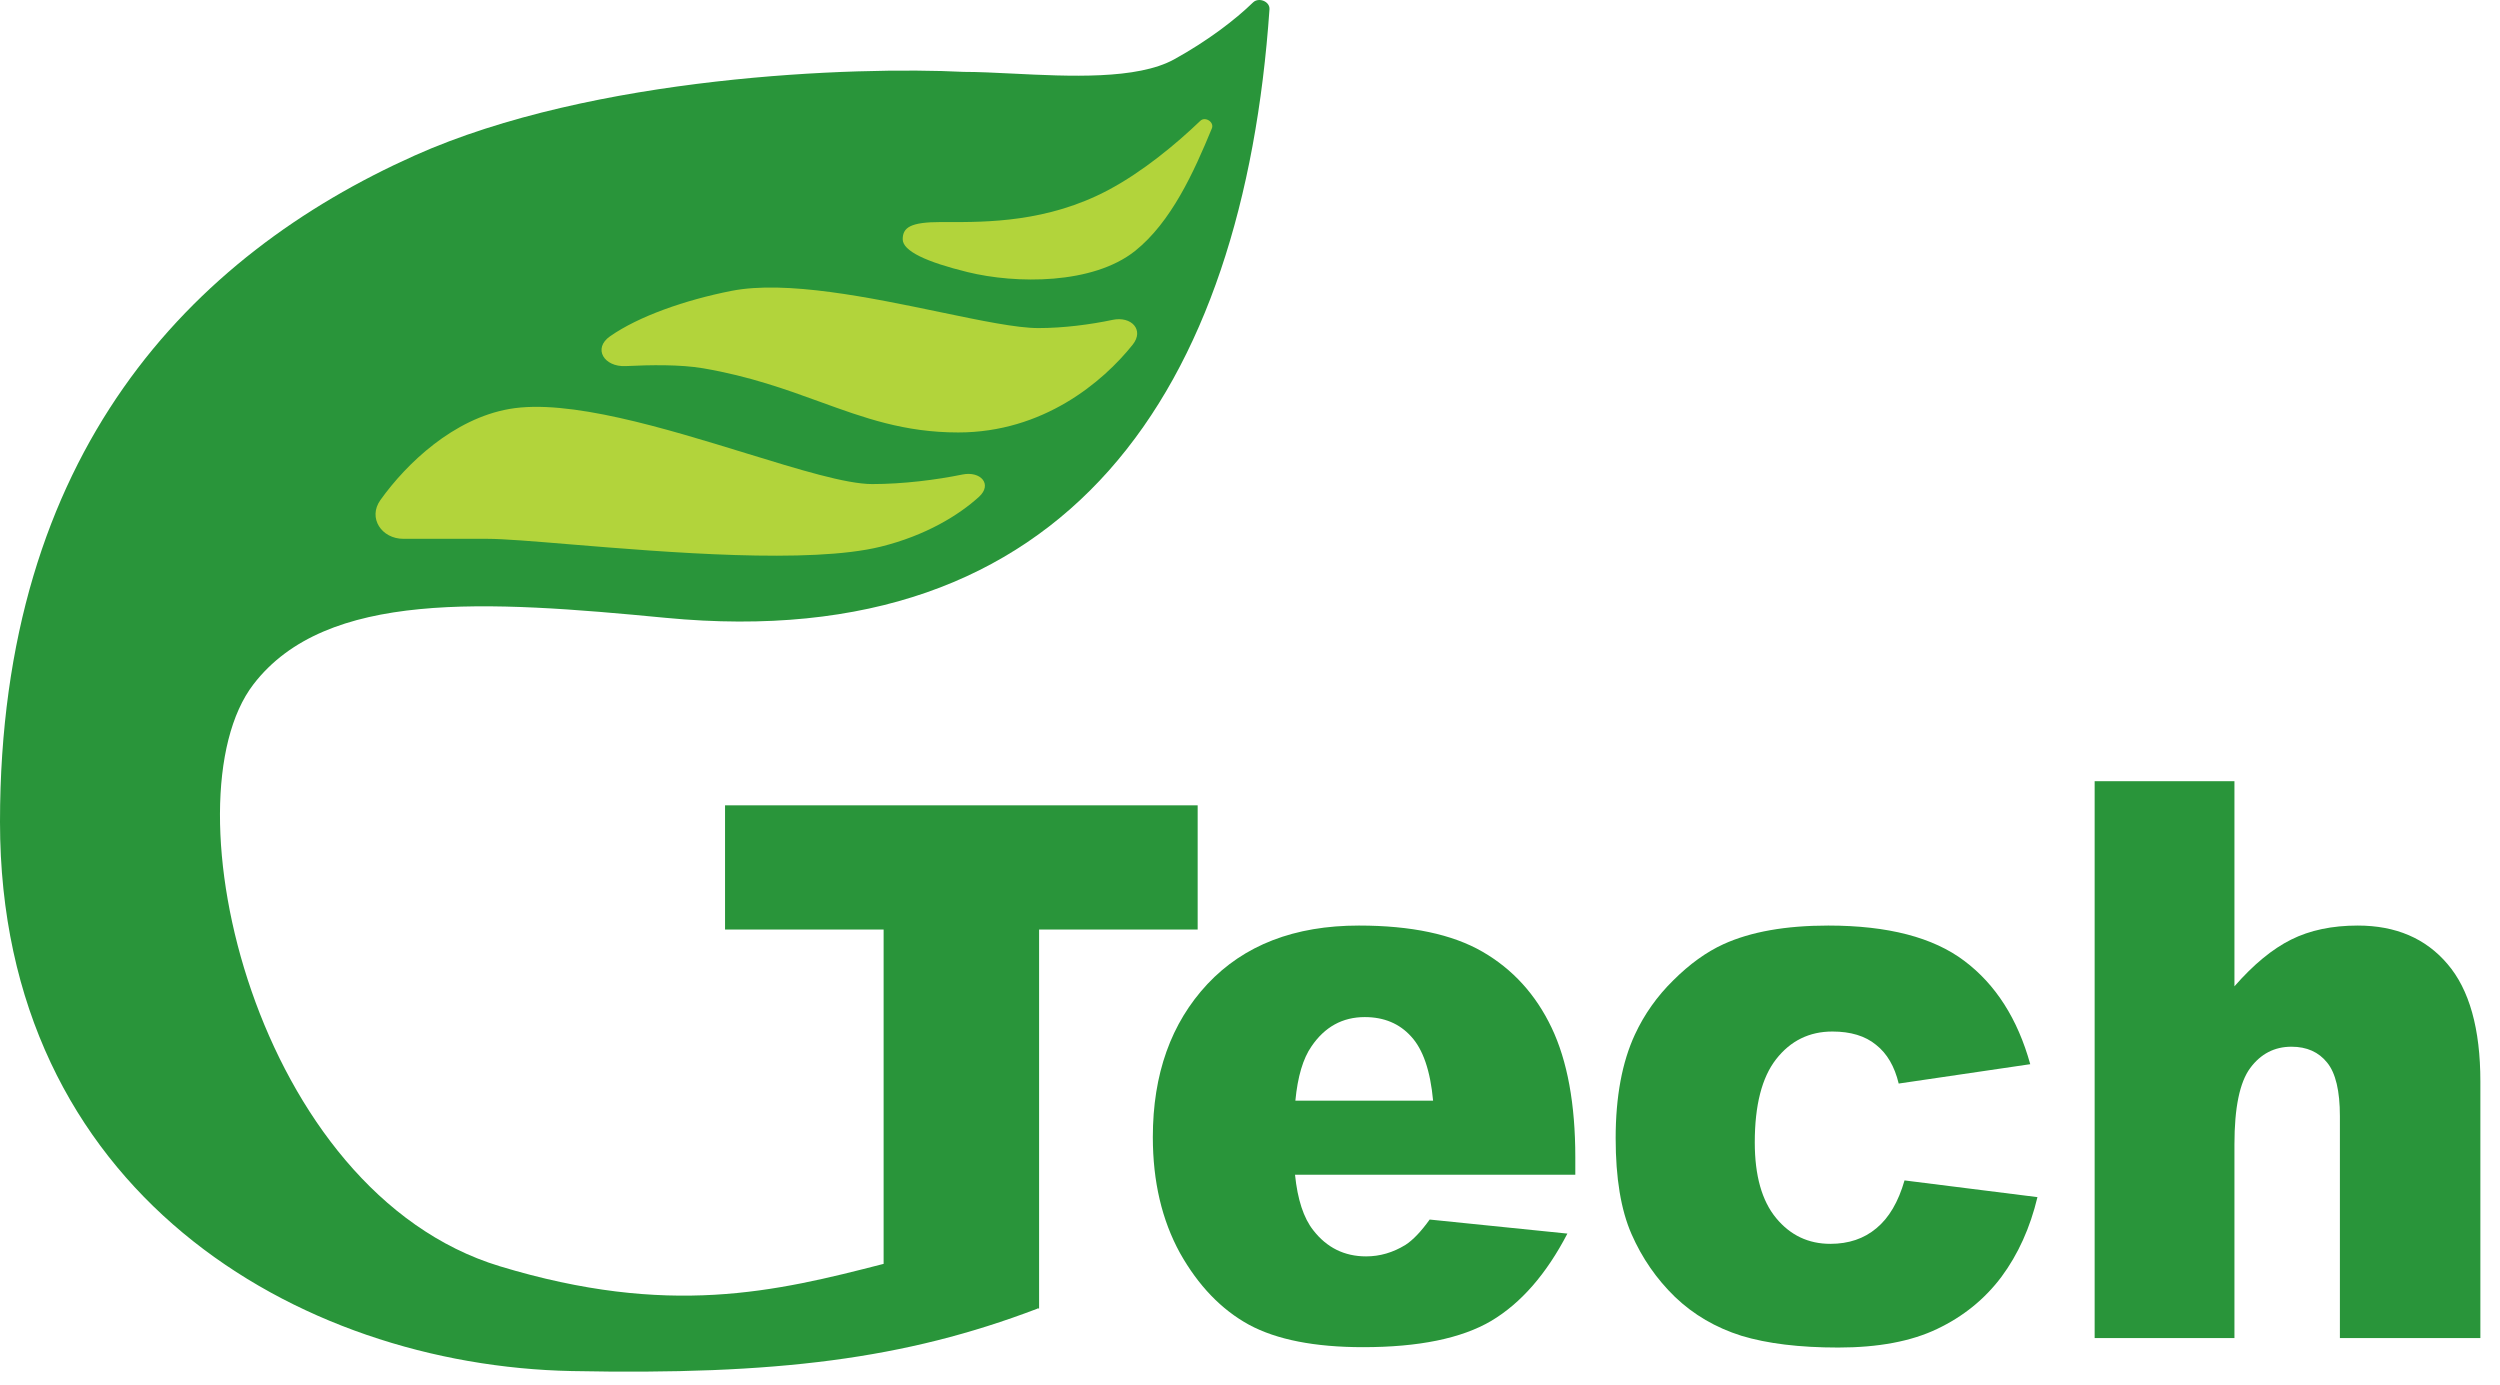
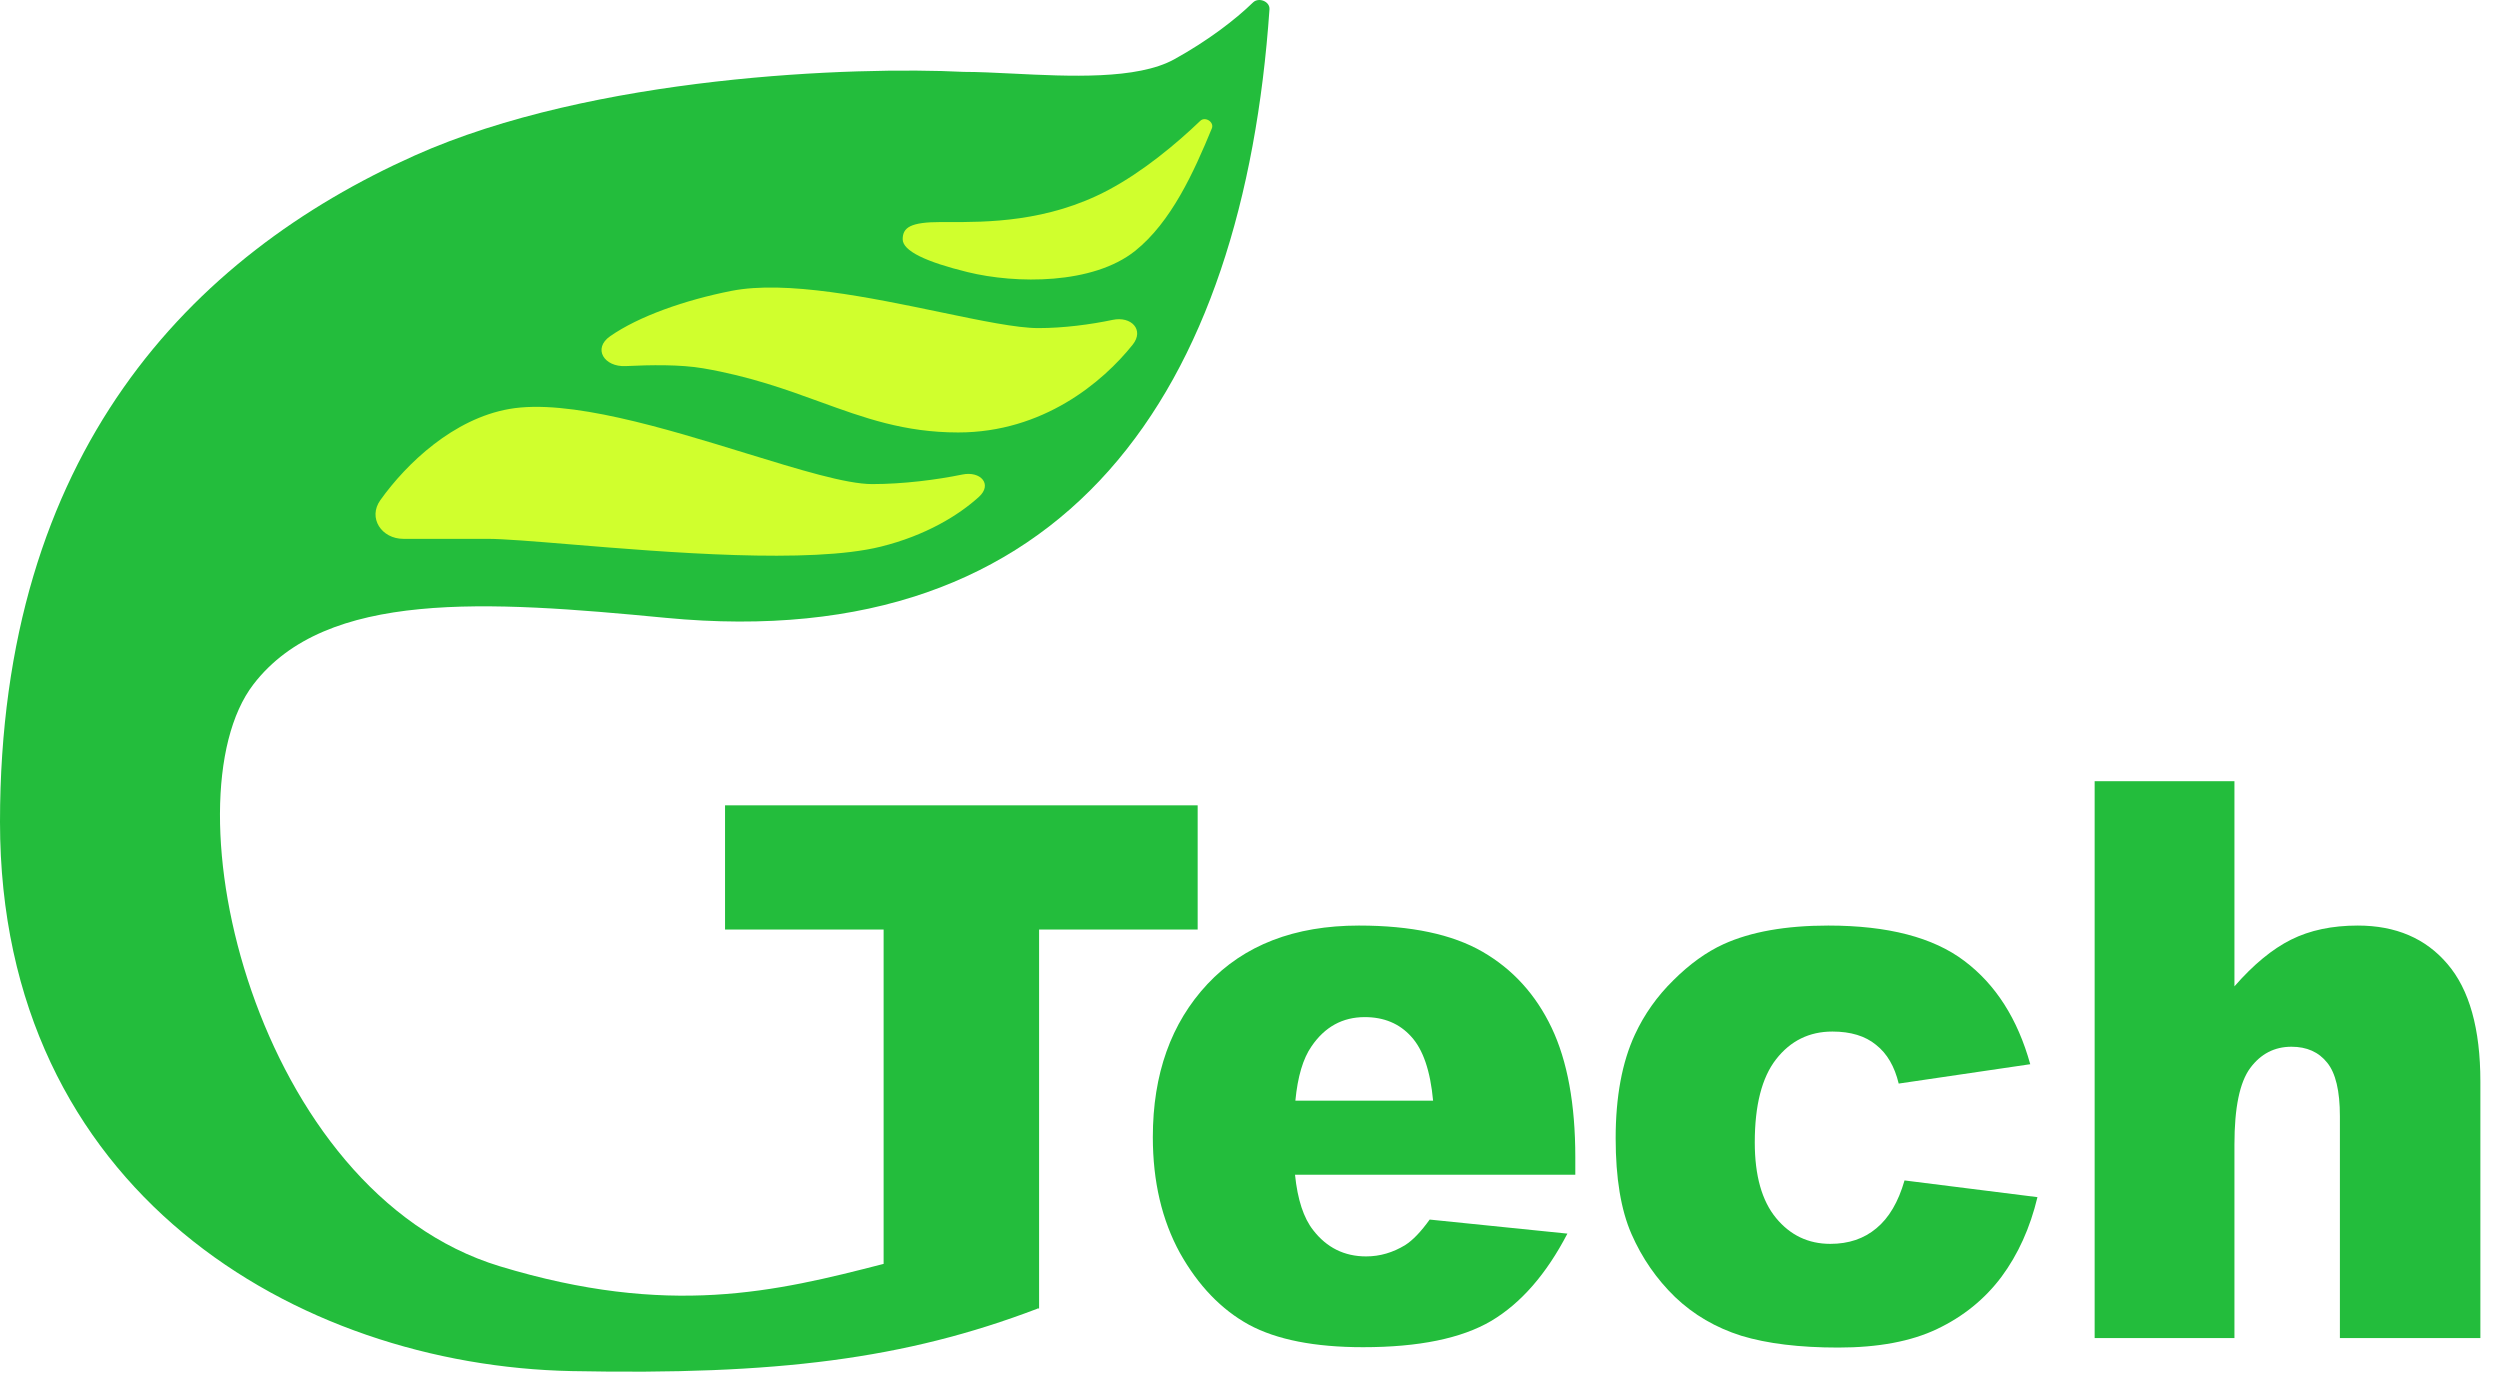
<svg xmlns="http://www.w3.org/2000/svg" width="121" height="67" viewBox="0 0 121 67" fill="none">
-   <path fill-rule="evenodd" clip-rule="evenodd" d="M0 39.784C0 57.652 14.387 66.094 27.675 66.359C37.586 66.557 43.794 65.782 50.202 63.343L50.202 63.331H50.227V63.329H50.292V44.99H57.967V38.977H35.092V44.99H42.767V61.171C37.531 62.523 32.37 63.768 24.192 61.287C12.342 57.69 7.96 38.724 12.267 33.121C15.787 28.54 23.549 29.07 32.219 29.903C51.741 31.778 60.169 18.822 61.443 0.45C61.469 0.07 60.921 -0.148 60.648 0.117C59.782 0.957 58.463 1.971 56.828 2.873C55.034 3.861 51.754 3.698 49.018 3.562C48.15 3.519 47.337 3.479 46.643 3.479C41.393 3.214 28.728 3.653 20.066 7.529C9.238 12.375 0 21.915 0 39.784Z" fill="#29953A" />
-   <path fill-rule="evenodd" clip-rule="evenodd" d="M43.691 11.58C43.691 12.148 44.826 12.678 46.833 13.17C49.18 13.746 52.892 13.774 54.934 12.148C56.686 10.752 57.786 8.324 58.654 6.215C58.78 5.91 58.333 5.62 58.095 5.848C56.911 6.984 55.304 8.313 53.647 9.195C50.703 10.762 47.743 10.753 45.861 10.748C45.752 10.747 45.647 10.747 45.546 10.747C44.062 10.747 43.691 11.012 43.691 11.58ZM35.399 14.079C33.149 14.523 30.91 15.31 29.527 16.276C28.677 16.87 29.242 17.769 30.278 17.719C31.479 17.661 32.922 17.635 34.036 17.826C36.295 18.214 38.05 18.852 39.693 19.449C41.826 20.224 43.769 20.931 46.379 20.931C50.48 20.931 53.373 18.498 54.821 16.684C55.396 15.964 54.753 15.291 53.852 15.481C52.782 15.707 51.478 15.879 50.258 15.879C49.211 15.879 47.481 15.519 45.504 15.107C42.136 14.406 38.051 13.555 35.399 14.079ZM24.648 19.795C21.954 20.269 19.689 22.412 18.41 24.205C17.796 25.067 18.467 26.079 19.525 26.079H23.587C24.366 26.079 25.816 26.199 27.605 26.347L27.605 26.347C32.26 26.731 39.213 27.305 42.631 26.458C44.801 25.92 46.399 24.941 47.382 24.047C48.049 23.44 47.464 22.787 46.58 22.967C45.323 23.224 43.712 23.429 42.215 23.429C40.957 23.429 38.688 22.731 36.111 21.938L36.111 21.938C32.17 20.726 27.509 19.291 24.648 19.795Z" fill="#B2D43B" />
-   <path d="M76.245 56.856H62.679C62.801 58.058 63.095 58.952 63.56 59.541C64.214 60.386 65.068 60.809 66.121 60.809C66.785 60.809 67.417 60.625 68.016 60.258C68.381 60.025 68.775 59.614 69.196 59.026L75.862 59.706C74.843 61.667 73.613 63.076 72.172 63.934C70.731 64.78 68.664 65.203 65.971 65.203C63.632 65.203 61.793 64.841 60.452 64.118C59.111 63.383 57.997 62.225 57.11 60.644C56.235 59.05 55.797 57.181 55.797 55.036C55.797 51.985 56.678 49.515 58.44 47.628C60.213 45.74 62.657 44.797 65.771 44.797C68.298 44.797 70.293 45.219 71.756 46.065C73.219 46.911 74.333 48.136 75.098 49.742C75.862 51.347 76.245 53.437 76.245 56.011V56.856ZM69.362 53.272C69.229 51.825 68.875 50.79 68.298 50.165C67.733 49.54 66.985 49.227 66.054 49.227C64.979 49.227 64.12 49.699 63.477 50.643C63.067 51.231 62.807 52.107 62.696 53.272H69.362Z" fill="#29953A" />
-   <path d="M92.179 57.132L98.613 57.941C98.258 59.424 97.677 60.711 96.868 61.802C96.058 62.88 95.022 63.72 93.759 64.32C92.506 64.921 90.91 65.221 88.971 65.221C87.098 65.221 85.535 65.031 84.283 64.651C83.042 64.259 81.972 63.634 81.074 62.776C80.177 61.906 79.473 60.889 78.963 59.724C78.453 58.56 78.198 57.016 78.198 55.092C78.198 53.082 78.509 51.409 79.129 50.073C79.584 49.092 80.204 48.216 80.991 47.444C81.778 46.66 82.587 46.077 83.418 45.697C84.737 45.097 86.427 44.797 88.489 44.797C91.37 44.797 93.565 45.367 95.072 46.506C96.59 47.646 97.654 49.313 98.264 51.507L91.897 52.444C91.697 51.611 91.332 50.986 90.8 50.569C90.279 50.14 89.575 49.926 88.688 49.926C87.569 49.926 86.66 50.373 85.962 51.268C85.275 52.15 84.931 53.492 84.931 55.294C84.931 56.899 85.275 58.119 85.962 58.952C86.649 59.786 87.525 60.202 88.589 60.202C89.475 60.202 90.218 59.951 90.816 59.449C91.426 58.946 91.88 58.174 92.179 57.132Z" fill="#29953A" />
-   <path d="M101.381 37.811H108.147V47.738C109.067 46.684 109.982 45.93 110.89 45.477C111.799 45.023 112.874 44.797 114.115 44.797C115.955 44.797 117.402 45.416 118.454 46.653C119.518 47.891 120.05 49.791 120.05 52.352V64.762H113.251V54.025C113.251 52.8 113.046 51.936 112.636 51.433C112.226 50.919 111.65 50.661 110.907 50.661C110.087 50.661 109.422 51.004 108.912 51.691C108.402 52.377 108.147 53.609 108.147 55.386V64.762H101.381V37.811Z" fill="#29953A" />
+   <path fill-rule="evenodd" clip-rule="evenodd" d="M0 39.784C0 57.653 14.387 66.096 27.675 66.361C37.586 66.558 43.794 65.783 50.202 63.344L50.202 63.332H50.227V63.331H50.292V44.991H57.967V38.978H35.092V44.991H42.767V61.172C37.531 62.524 32.37 63.77 24.192 61.288C12.342 57.691 7.96 38.724 12.267 33.121C15.787 28.541 23.549 29.071 32.219 29.903C51.741 31.779 60.169 18.822 61.443 0.45C61.469 0.07 60.921 -0.148 60.648 0.117C59.782 0.957 58.463 1.971 56.828 2.873C55.034 3.861 51.754 3.698 49.018 3.562C48.15 3.519 47.337 3.479 46.643 3.479C41.393 3.214 28.728 3.653 20.066 7.529C9.238 12.375 0 21.915 0 39.784Z" fill="#23BD3C" />
+   <path fill-rule="evenodd" clip-rule="evenodd" d="M43.69 11.58C43.69 12.148 44.826 12.678 46.832 13.17C49.179 13.746 52.892 13.775 54.934 12.148C56.686 10.752 57.785 8.324 58.653 6.215C58.779 5.91 58.332 5.62 58.094 5.848C56.911 6.984 55.304 8.313 53.647 9.195C50.702 10.762 47.742 10.754 45.86 10.748C45.751 10.748 45.646 10.747 45.545 10.747C44.061 10.747 43.69 11.012 43.69 11.58ZM35.399 14.079C33.149 14.523 30.909 15.31 29.527 16.276C28.677 16.87 29.241 17.769 30.278 17.719C31.479 17.661 32.922 17.635 34.036 17.827C36.295 18.215 38.05 18.852 39.692 19.45C41.825 20.225 43.769 20.931 46.378 20.931C50.48 20.931 53.373 18.498 54.821 16.684C55.396 15.965 54.753 15.291 53.852 15.482C52.782 15.707 51.478 15.88 50.258 15.88C49.211 15.88 47.481 15.519 45.504 15.107C42.136 14.406 38.051 13.555 35.399 14.079ZM24.647 19.795C21.953 20.269 19.688 22.413 18.409 24.206C17.795 25.067 18.466 26.08 19.524 26.08H23.587C24.365 26.08 25.815 26.2 27.605 26.347L27.605 26.347C32.259 26.732 39.212 27.306 42.63 26.458C44.8 25.92 46.398 24.942 47.381 24.047C48.048 23.441 47.463 22.787 46.579 22.967C45.322 23.224 43.711 23.43 42.214 23.43C40.956 23.43 38.687 22.732 36.11 21.939C32.169 20.726 27.508 19.292 24.647 19.795Z" fill="#D0FF2D" />
+   <path d="M76.245 56.858H62.679C62.801 58.059 63.095 58.953 63.56 59.542C64.214 60.387 65.068 60.81 66.121 60.81C66.785 60.81 67.417 60.626 68.016 60.259C68.381 60.026 68.775 59.615 69.196 59.027L75.862 59.707C74.843 61.668 73.613 63.078 72.172 63.935C70.731 64.781 68.664 65.204 65.971 65.204C63.632 65.204 61.793 64.842 60.452 64.119C59.111 63.384 57.997 62.226 57.11 60.645C56.235 59.051 55.797 57.182 55.797 55.037C55.797 51.986 56.678 49.516 58.44 47.629C60.213 45.741 62.657 44.797 65.771 44.797C68.298 44.797 70.293 45.22 71.756 46.066C73.219 46.912 74.333 48.137 75.098 49.743C75.862 51.348 76.245 53.438 76.245 56.012V56.858ZM69.362 53.273C69.229 51.826 68.875 50.791 68.298 50.166C67.733 49.541 66.985 49.228 66.054 49.228C64.979 49.228 64.12 49.7 63.477 50.644C63.067 51.232 62.807 52.108 62.696 53.273H69.362Z" fill="#23BD3C" />
+   <path d="M92.179 57.133L98.613 57.942C98.258 59.425 97.677 60.712 96.868 61.803C96.058 62.881 95.022 63.721 93.759 64.322C92.506 64.922 90.91 65.222 88.971 65.222C87.098 65.222 85.535 65.032 84.283 64.652C83.042 64.26 81.972 63.635 81.074 62.777C80.177 61.907 79.473 60.89 78.963 59.725C78.453 58.561 78.198 57.017 78.198 55.093C78.198 53.083 78.509 51.41 79.129 50.074C79.584 49.093 80.204 48.217 80.991 47.445C81.778 46.66 82.587 46.078 83.418 45.698C84.737 45.098 86.427 44.797 88.489 44.797C91.37 44.797 93.565 45.367 95.072 46.507C96.59 47.647 97.654 49.314 98.264 51.508L91.897 52.445C91.697 51.612 91.332 50.987 90.8 50.57C90.279 50.141 89.575 49.927 88.688 49.927C87.569 49.927 86.66 50.374 85.962 51.269C85.275 52.151 84.931 53.493 84.931 55.295C84.931 56.9 85.275 58.12 85.962 58.953C86.649 59.787 87.525 60.203 88.589 60.203C89.475 60.203 90.218 59.952 90.816 59.45C91.426 58.947 91.88 58.175 92.179 57.133Z" fill="#23BD3C" />
+   <path d="M101.381 37.811H108.147V47.739C109.067 46.685 109.982 45.931 110.89 45.478C111.799 45.024 112.874 44.797 114.115 44.797C115.955 44.797 117.402 45.416 118.454 46.654C119.518 47.892 120.05 49.792 120.05 52.353V64.763H113.251V54.026C113.251 52.801 113.046 51.937 112.636 51.434C112.226 50.919 111.65 50.662 110.907 50.662C110.087 50.662 109.422 51.005 108.912 51.691C108.402 52.378 108.147 53.61 108.147 55.387V64.763H101.381V37.811Z" fill="#23BD3C" />
</svg>
